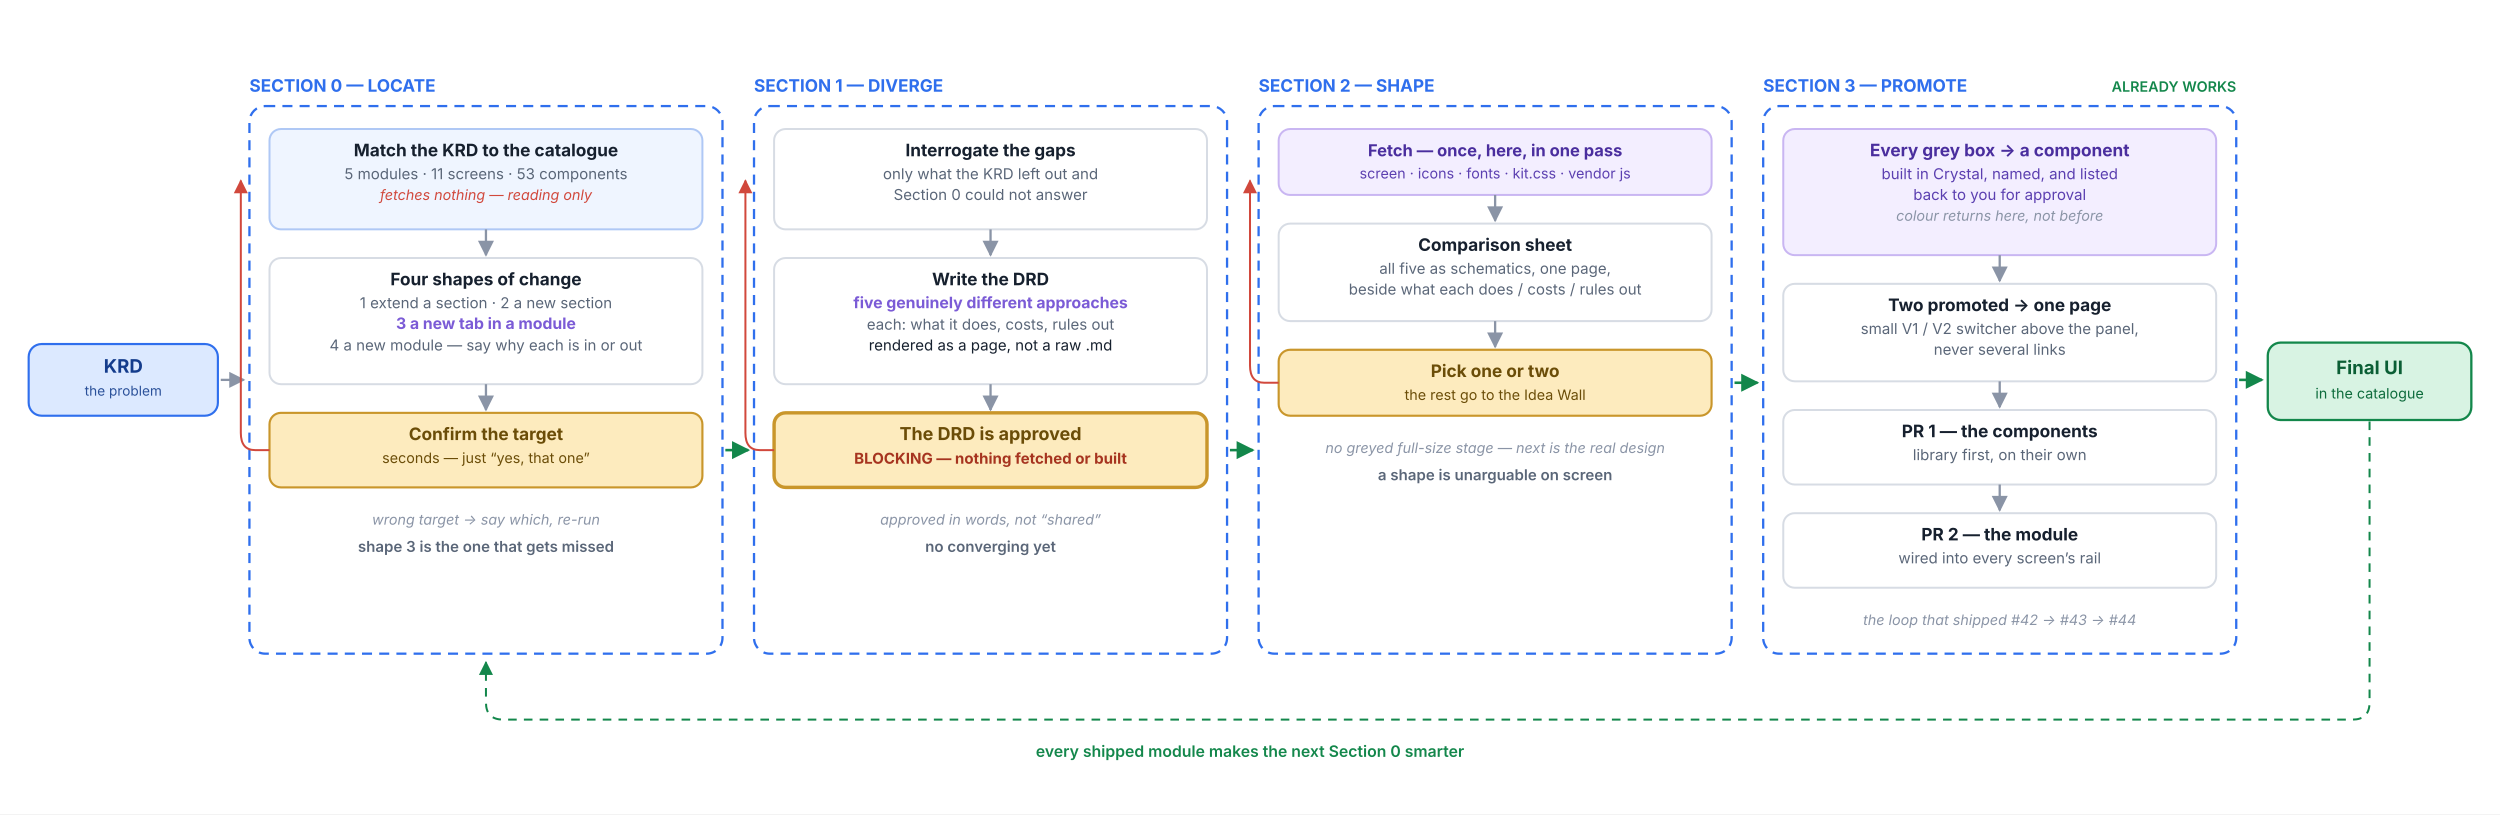
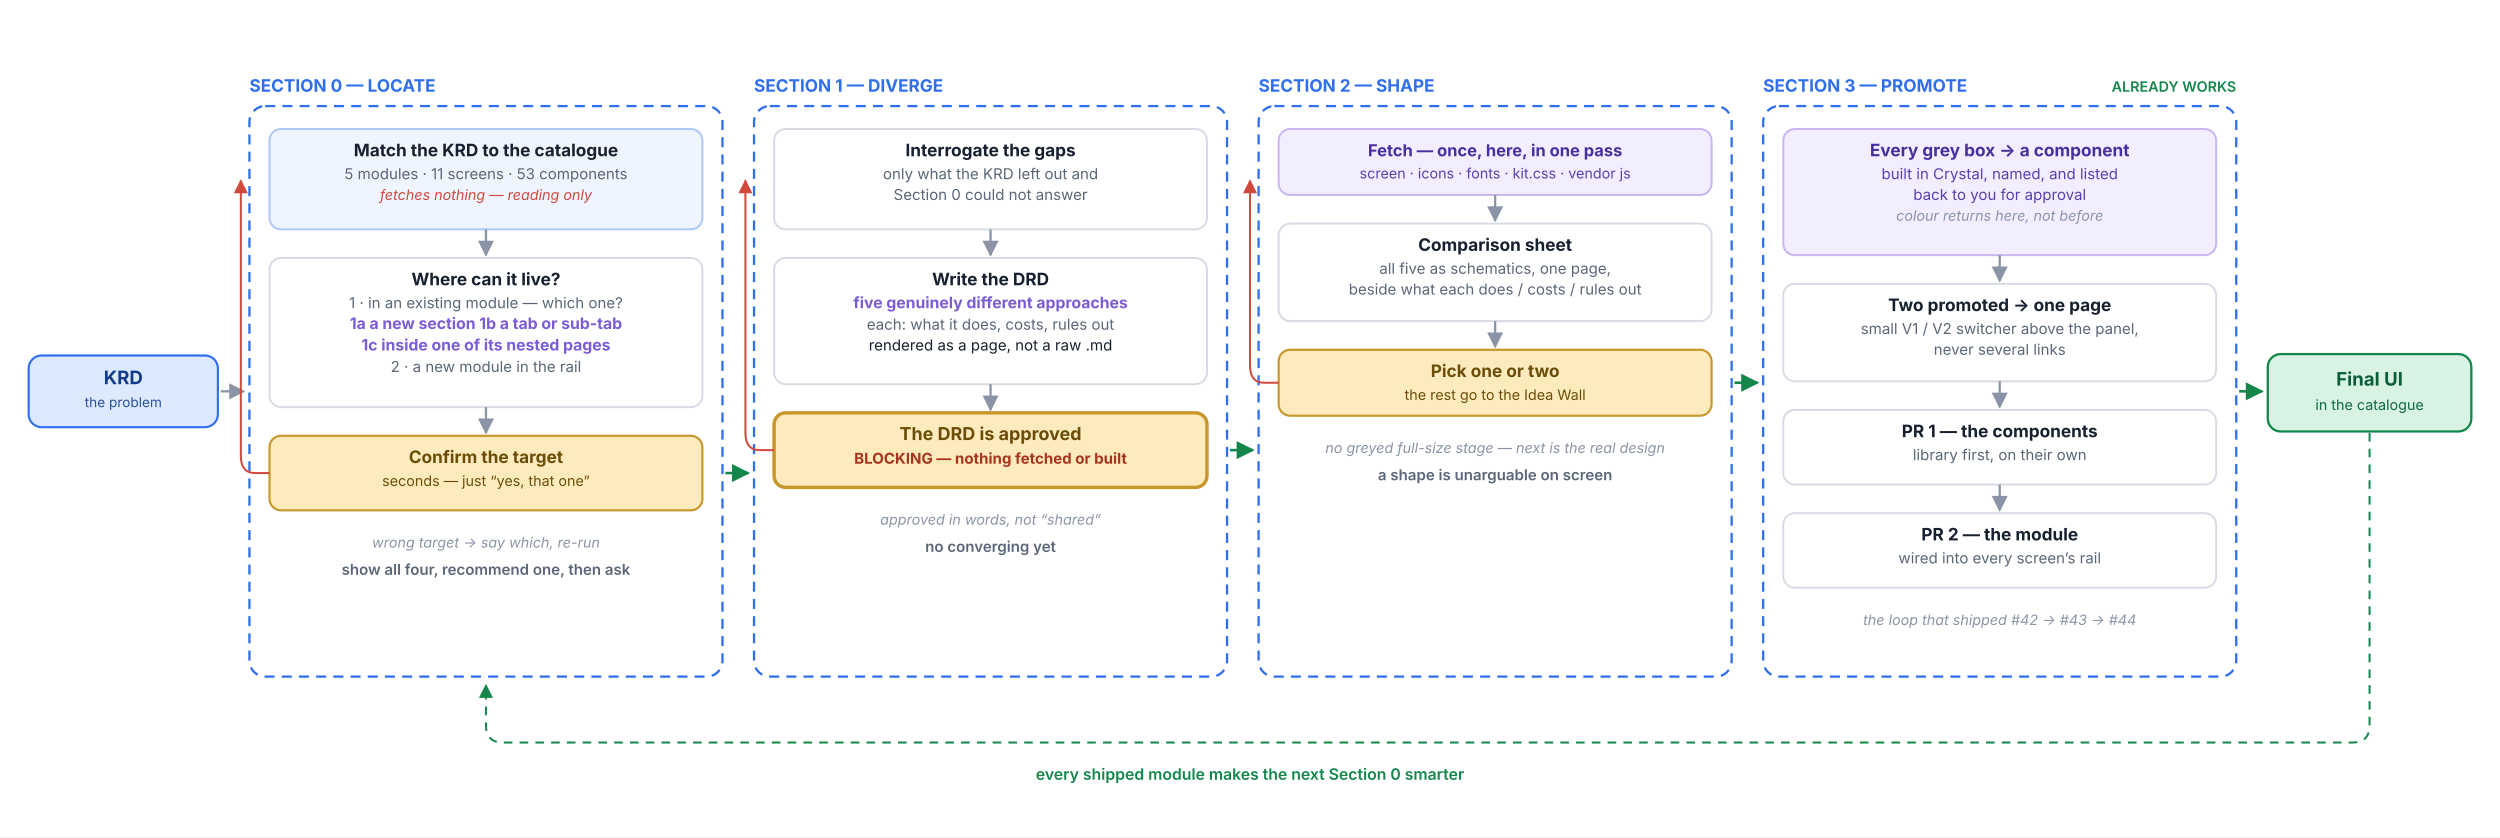
- <svg xmlns="http://www.w3.org/2000/svg" viewBox="0 0 1744 568" width="1744" height="568" font-family="-apple-system, BlinkMacSystemFont, Segoe UI, Inter, system-ui, sans-serif">
+ <svg xmlns="http://www.w3.org/2000/svg" viewBox="0 0 1744 584" width="1744" height="584" font-family="-apple-system, BlinkMacSystemFont, Segoe UI, Inter, system-ui, sans-serif">
  <defs>
    <marker id="n" viewBox="0 0 10 10" refX="9" refY="5" markerWidth="7" markerHeight="7" orient="auto-start-reverse">
      <path d="M0 0L10 5L0 10z" fill="#8A94A6" />
    </marker>
    <marker id="g" viewBox="0 0 10 10" refX="9" refY="5" markerWidth="7" markerHeight="7" orient="auto-start-reverse">
      <path d="M0 0L10 5L0 10z" fill="#13874B" />
    </marker>
    <marker id="r" viewBox="0 0 10 10" refX="9" refY="5" markerWidth="7" markerHeight="7" orient="auto-start-reverse">
      <path d="M0 0L10 5L0 10z" fill="#D1483C" />
    </marker>
  </defs>
-   <rect width="1744" height="568" fill="#FFFFFF" />
-   <rect x="20" y="240" width="132" height="50" rx="9" fill="#DCE9FF" stroke="#2F6FED" stroke-width="1.5" />
-   <text x="86" y="260" text-anchor="middle" font-size="13" fill="#143C8C" font-weight="700">KRD</text>
-   <text x="86" y="276" text-anchor="middle" font-size="9.5" fill="#2A5099">the problem</text>
-   <path d="M154 265 H170" stroke="#8A94A6" stroke-width="1.6" fill="none" marker-end="url(#n)" />
-   <rect x="174" y="74" width="330" height="382" rx="11" fill="none" stroke="#2F6FED" stroke-width="1.6" stroke-dasharray="7 5" />
+   <rect width="1744" height="584" fill="#FFFFFF" />
+   <rect x="20" y="248" width="132" height="50" rx="9" fill="#DCE9FF" stroke="#2F6FED" stroke-width="1.5" />
+   <text x="86" y="268" text-anchor="middle" font-size="13" fill="#143C8C" font-weight="700">KRD</text>
+   <text x="86" y="284" text-anchor="middle" font-size="9.5" fill="#2A5099">the problem</text>
+   <path d="M154 273 H170" stroke="#8A94A6" stroke-width="1.6" fill="none" marker-end="url(#n)" />
+   <rect x="174" y="74" width="330" height="398" rx="11" fill="none" stroke="#2F6FED" stroke-width="1.6" stroke-dasharray="7 5" />
  <text x="174" y="64" text-anchor="start" font-size="12" fill="#2F6FED" font-weight="700">SECTION 0 — LOCATE</text>
  <rect x="188" y="90" width="302" height="70" rx="8" fill="#EFF5FF" stroke="#AFC8F5" stroke-width="1.4" />
  <text x="339" y="109" text-anchor="middle" font-size="12" fill="#16202E" font-weight="700">Match the KRD to the catalogue</text>
  <text x="339" y="125" text-anchor="middle" font-size="10.5" fill="#5A6678">5 modules · 11 screens · 53 components</text>
  <text x="339" y="139.5" text-anchor="middle" font-size="10" fill="#D1483C" font-style="italic">fetches nothing — reading only</text>
  <path d="M339 160 V178" stroke="#8A94A6" stroke-width="1.6" fill="none" marker-end="url(#n)" />
-   <rect x="188" y="180" width="302" height="88" rx="8" fill="#FFFFFF" stroke="#D7DCE4" stroke-width="1.4" />
-   <text x="339" y="199" text-anchor="middle" font-size="12" fill="#16202E" font-weight="700">Four shapes of change</text>
-   <text x="339" y="215" text-anchor="middle" font-size="10.5" fill="#5A6678">1 extend a section · 2 a new section</text>
-   <text x="339" y="229.5" text-anchor="middle" font-size="11" fill="#7B5BD6" font-weight="700">3  a new tab in a module</text>
-   <text x="339" y="244.5" text-anchor="middle" font-size="10.5" fill="#5A6678">4 a new module — say why each is in or out</text>
-   <path d="M339 268 V286" stroke="#8A94A6" stroke-width="1.6" fill="none" marker-end="url(#n)" />
-   <rect x="188" y="288" width="302" height="52" rx="8" fill="#FDEBBE" stroke="#C9962B" stroke-width="1.5" />
-   <text x="339" y="307" text-anchor="middle" font-size="12" fill="#6B4D08" font-weight="700">Confirm the target</text>
-   <text x="339" y="323" text-anchor="middle" font-size="10" fill="#6B4D08">seconds — just “yes, that one”</text>
-   <text x="339" y="366" text-anchor="middle" font-size="10" fill="#8A94A6" font-style="italic">wrong target → say which, re-run</text>
-   <text x="339" y="385" text-anchor="middle" font-size="10.5" fill="#5A6678" font-weight="600">shape 3 is the one that gets missed</text>
-   <rect x="526" y="74" width="330" height="382" rx="11" fill="none" stroke="#2F6FED" stroke-width="1.6" stroke-dasharray="7 5" />
+   <rect x="188" y="180" width="302" height="104" rx="8" fill="#FFFFFF" stroke="#D7DCE4" stroke-width="1.4" />
+   <text x="339" y="199" text-anchor="middle" font-size="12" fill="#16202E" font-weight="700">Where can it live?</text>
+   <text x="339" y="215" text-anchor="middle" font-size="10.5" fill="#5A6678">1 · in an existing module —  which one?</text>
+   <text x="339" y="229.5" text-anchor="middle" font-size="11" fill="#7B5BD6" font-weight="700">1a a new section   1b a tab or sub-tab</text>
+   <text x="339" y="244.5" text-anchor="middle" font-size="11" fill="#7B5BD6" font-weight="700">1c inside one of its nested pages</text>
+   <text x="339" y="259.5" text-anchor="middle" font-size="10.5" fill="#5A6678">2 · a new module in the rail</text>
+   <path d="M339 284 V302" stroke="#8A94A6" stroke-width="1.6" fill="none" marker-end="url(#n)" />
+   <rect x="188" y="304" width="302" height="52" rx="8" fill="#FDEBBE" stroke="#C9962B" stroke-width="1.5" />
+   <text x="339" y="323" text-anchor="middle" font-size="12" fill="#6B4D08" font-weight="700">Confirm the target</text>
+   <text x="339" y="339" text-anchor="middle" font-size="10" fill="#6B4D08">seconds — just “yes, that one”</text>
+   <text x="339" y="382" text-anchor="middle" font-size="10" fill="#8A94A6" font-style="italic">wrong target → say which, re-run</text>
+   <text x="339" y="401" text-anchor="middle" font-size="10.5" fill="#5A6678" font-weight="600">show all four, recommend one, then ask</text>
+   <rect x="526" y="74" width="330" height="398" rx="11" fill="none" stroke="#2F6FED" stroke-width="1.6" stroke-dasharray="7 5" />
  <text x="526" y="64" text-anchor="start" font-size="12" fill="#2F6FED" font-weight="700">SECTION 1 — DIVERGE</text>
  <rect x="540" y="90" width="302" height="70" rx="8" fill="#FFFFFF" stroke="#D7DCE4" stroke-width="1.4" />
  <text x="691" y="109" text-anchor="middle" font-size="12" fill="#16202E" font-weight="700">Interrogate the gaps</text>
  <text x="691" y="125" text-anchor="middle" font-size="10.5" fill="#5A6678">only what the KRD left out and</text>
  <text x="691" y="139.5" text-anchor="middle" font-size="10.5" fill="#5A6678">Section 0 could not answer</text>
  <path d="M691 160 V178" stroke="#8A94A6" stroke-width="1.6" fill="none" marker-end="url(#n)" />
  <rect x="540" y="180" width="302" height="88" rx="8" fill="#FFFFFF" stroke="#D7DCE4" stroke-width="1.4" />
  <text x="691" y="199" text-anchor="middle" font-size="12" fill="#16202E" font-weight="700">Write the DRD</text>
  <text x="691" y="215" text-anchor="middle" font-size="11" fill="#7B5BD6" font-weight="700">five genuinely different approaches</text>
  <text x="691" y="230" text-anchor="middle" font-size="10.5" fill="#5A6678">each: what it does, costs, rules out</text>
  <text x="691" y="244.5" text-anchor="middle" font-size="10.5" fill="#16202E">rendered as a page, not a raw .md</text>
  <path d="M691 268 V286" stroke="#8A94A6" stroke-width="1.6" fill="none" marker-end="url(#n)" />
  <rect x="540" y="288" width="302" height="52" rx="8" fill="#FDEBBE" stroke="#C9962B" stroke-width="2.4" />
  <text x="691" y="307" text-anchor="middle" font-size="12.5" fill="#6B4D08" font-weight="700">The DRD is approved</text>
  <text x="691" y="323.5" text-anchor="middle" font-size="10.5" fill="#A6341F" font-weight="700">BLOCKING — nothing fetched or built</text>
  <text x="691" y="366" text-anchor="middle" font-size="10" fill="#8A94A6" font-style="italic">approved in words, not “shared”</text>
  <text x="691" y="385" text-anchor="middle" font-size="10.5" fill="#5A6678" font-weight="600">no converging yet</text>
-   <rect x="878" y="74" width="330" height="382" rx="11" fill="none" stroke="#2F6FED" stroke-width="1.6" stroke-dasharray="7 5" />
+   <rect x="878" y="74" width="330" height="398" rx="11" fill="none" stroke="#2F6FED" stroke-width="1.6" stroke-dasharray="7 5" />
  <text x="878" y="64" text-anchor="start" font-size="12" fill="#2F6FED" font-weight="700">SECTION 2 — SHAPE</text>
  <rect x="892" y="90" width="302" height="46" rx="8" fill="#F3EEFF" stroke="#C9B6F2" stroke-width="1.4" />
  <text x="1043" y="109" text-anchor="middle" font-size="11.5" fill="#4A2E9E" font-weight="700">Fetch — once, here, in one pass</text>
  <text x="1043" y="124.5" text-anchor="middle" font-size="10" fill="#5B3FB0">screen · icons · fonts · kit.css · vendor js</text>
  <path d="M1043 136 V154" stroke="#8A94A6" stroke-width="1.6" fill="none" marker-end="url(#n)" />
  <rect x="892" y="156" width="302" height="68" rx="8" fill="#FFFFFF" stroke="#D7DCE4" stroke-width="1.4" />
  <text x="1043" y="175" text-anchor="middle" font-size="12" fill="#16202E" font-weight="700">Comparison sheet</text>
  <text x="1043" y="191" text-anchor="middle" font-size="10.5" fill="#5A6678">all five as schematics, one page,</text>
  <text x="1043" y="205.5" text-anchor="middle" font-size="10.5" fill="#5A6678">beside what each does / costs / rules out</text>
  <path d="M1043 224 V242" stroke="#8A94A6" stroke-width="1.6" fill="none" marker-end="url(#n)" />
  <rect x="892" y="244" width="302" height="46" rx="8" fill="#FDEBBE" stroke="#C9962B" stroke-width="1.5" />
  <text x="1043" y="263" text-anchor="middle" font-size="12" fill="#6B4D08" font-weight="700">Pick one or two</text>
  <text x="1043" y="279" text-anchor="middle" font-size="10" fill="#6B4D08">the rest go to the Idea Wall</text>
  <text x="1043" y="316" text-anchor="middle" font-size="10" fill="#8A94A6" font-style="italic">no greyed full-size stage — next is the real design</text>
  <text x="1043" y="335" text-anchor="middle" font-size="10.5" fill="#5A6678" font-weight="600">a shape is unarguable on screen</text>
-   <rect x="1230" y="74" width="330" height="382" rx="11" fill="none" stroke="#2F6FED" stroke-width="1.6" stroke-dasharray="7 5" />
+   <rect x="1230" y="74" width="330" height="398" rx="11" fill="none" stroke="#2F6FED" stroke-width="1.6" stroke-dasharray="7 5" />
  <text x="1230" y="64" text-anchor="start" font-size="12" fill="#2F6FED" font-weight="700">SECTION 3 — PROMOTE</text>
  <text x="1560" y="64" text-anchor="end" font-size="10" fill="#13874B" font-weight="600">ALREADY WORKS</text>
  <rect x="1244" y="90" width="302" height="88" rx="8" fill="#F3EEFF" stroke="#C9B6F2" stroke-width="1.4" />
  <text x="1395" y="109" text-anchor="middle" font-size="12" fill="#4A2E9E" font-weight="700">Every grey box → a component</text>
  <text x="1395" y="125" text-anchor="middle" font-size="10.5" fill="#5B3FB0">built in Crystal, named, and listed</text>
  <text x="1395" y="139.5" text-anchor="middle" font-size="10.5" fill="#5B3FB0">back to you for approval</text>
  <text x="1395" y="154" text-anchor="middle" font-size="10" fill="#8A94A6" font-style="italic">colour returns here, not before</text>
  <path d="M1395 178 V196" stroke="#8A94A6" stroke-width="1.6" fill="none" marker-end="url(#n)" />
  <rect x="1244" y="198" width="302" height="68" rx="8" fill="#FFFFFF" stroke="#D7DCE4" stroke-width="1.4" />
  <text x="1395" y="217" text-anchor="middle" font-size="12" fill="#16202E" font-weight="700">Two promoted → one page</text>
  <text x="1395" y="233" text-anchor="middle" font-size="10.5" fill="#5A6678">small V1 / V2 switcher above the panel,</text>
  <text x="1395" y="247.5" text-anchor="middle" font-size="10.5" fill="#5A6678">never several links</text>
  <path d="M1395 266 V284" stroke="#8A94A6" stroke-width="1.6" fill="none" marker-end="url(#n)" />
  <rect x="1244" y="286" width="302" height="52" rx="8" fill="#FFFFFF" stroke="#D7DCE4" stroke-width="1.4" />
  <text x="1395" y="305" text-anchor="middle" font-size="12" fill="#16202E" font-weight="700">PR 1 — the components</text>
  <text x="1395" y="321" text-anchor="middle" font-size="10.5" fill="#5A6678">library first, on their own</text>
  <path d="M1395 338 V356" stroke="#8A94A6" stroke-width="1.6" fill="none" marker-end="url(#n)" />
  <rect x="1244" y="358" width="302" height="52" rx="8" fill="#FFFFFF" stroke="#D7DCE4" stroke-width="1.4" />
  <text x="1395" y="377" text-anchor="middle" font-size="12" fill="#16202E" font-weight="700">PR 2 — the module</text>
  <text x="1395" y="393" text-anchor="middle" font-size="10.5" fill="#5A6678">wired into every screen’s rail</text>
  <text x="1395" y="436" text-anchor="middle" font-size="10" fill="#8A94A6" font-style="italic">the loop that shipped #42 → #43 → #44</text>
-   <path d="M506 314 H522" stroke="#13874B" stroke-width="1.8" fill="none" marker-end="url(#g)" />
-   <path d="M188 314 H178 Q168 314 168 302 V126" stroke="#D1483C" stroke-width="1.4" fill="none" marker-end="url(#r)" />
+   <path d="M506 330 H522" stroke="#13874B" stroke-width="1.8" fill="none" marker-end="url(#g)" />
+   <path d="M188 330 H178 Q168 330 168 318 V126" stroke="#D1483C" stroke-width="1.4" fill="none" marker-end="url(#r)" />
  <path d="M858 314 H874" stroke="#13874B" stroke-width="1.8" fill="none" marker-end="url(#g)" />
  <path d="M540 314 H530 Q520 314 520 302 V126" stroke="#D1483C" stroke-width="1.4" fill="none" marker-end="url(#r)" />
  <path d="M1210 267 H1226" stroke="#13874B" stroke-width="1.8" fill="none" marker-end="url(#g)" />
  <path d="M892 267 H882 Q872 267 872 255 V126" stroke="#D1483C" stroke-width="1.4" fill="none" marker-end="url(#r)" />
-   <rect x="1582" y="239" width="142" height="54" rx="9" fill="#D8F3E3" stroke="#13874B" stroke-width="1.6" />
-   <text x="1653" y="261" text-anchor="middle" font-size="13" fill="#0B5E35" font-weight="700">Final UI</text>
-   <text x="1653" y="278" text-anchor="middle" font-size="10" fill="#0D6B3C">in the catalogue</text>
-   <path d="M1562 265 H1578" stroke="#13874B" stroke-width="1.8" fill="none" marker-end="url(#g)" />
-   <path d="M1653 294 V490 Q1653 502 1641 502 H351 Q339 502 339 490 V462" stroke="#13874B" stroke-width="1.4" fill="none" marker-end="url(#g)" stroke-dasharray="6 5" />
-   <text x="872" y="528" text-anchor="middle" font-size="11" fill="#13874B" font-weight="600">every shipped module makes the next Section 0 smarter</text>
+   <rect x="1582" y="247" width="142" height="54" rx="9" fill="#D8F3E3" stroke="#13874B" stroke-width="1.6" />
+   <text x="1653" y="269" text-anchor="middle" font-size="13" fill="#0B5E35" font-weight="700">Final UI</text>
+   <text x="1653" y="286" text-anchor="middle" font-size="10" fill="#0D6B3C">in the catalogue</text>
+   <path d="M1562 273 H1578" stroke="#13874B" stroke-width="1.8" fill="none" marker-end="url(#g)" />
+   <path d="M1653 302 V506 Q1653 518 1641 518 H351 Q339 518 339 506 V478" stroke="#13874B" stroke-width="1.4" fill="none" marker-end="url(#g)" stroke-dasharray="6 5" />
+   <text x="872" y="544" text-anchor="middle" font-size="11" fill="#13874B" font-weight="600">every shipped module makes the next Section 0 smarter</text>
</svg>
